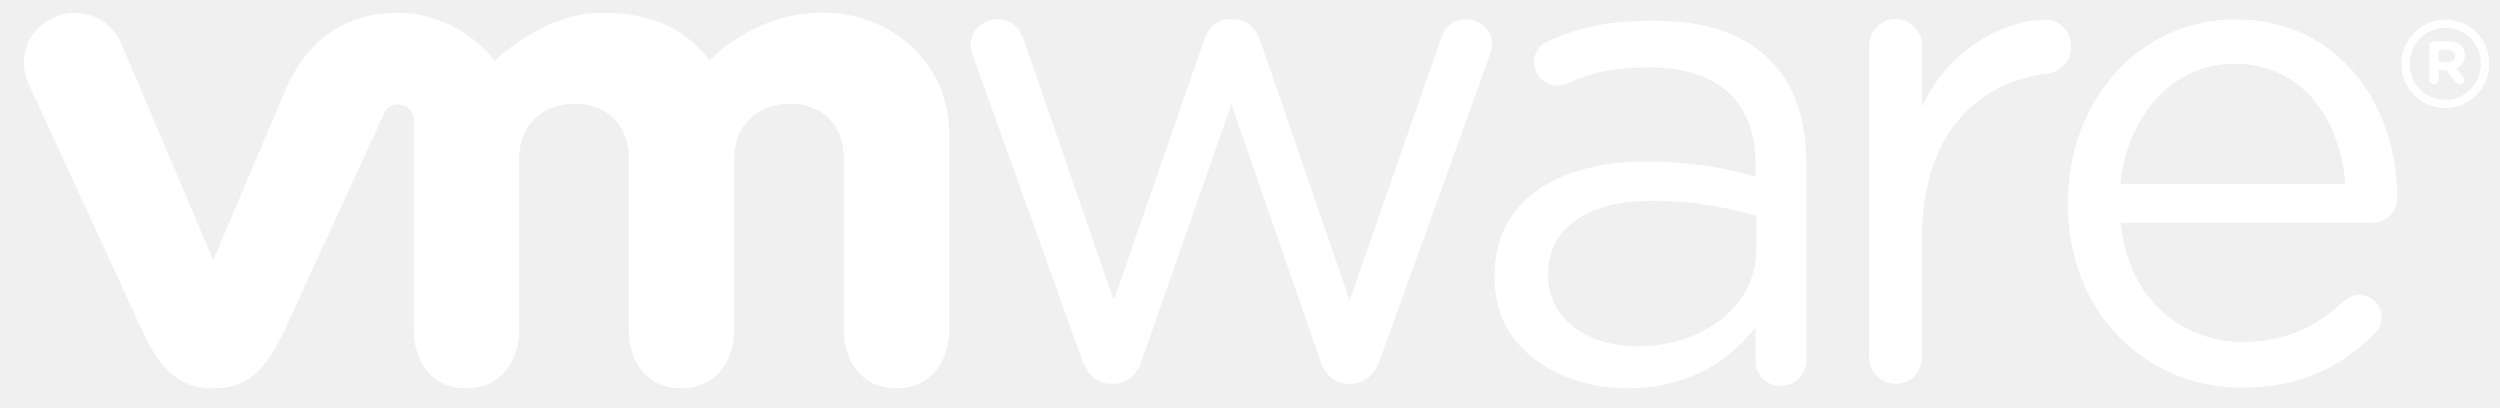
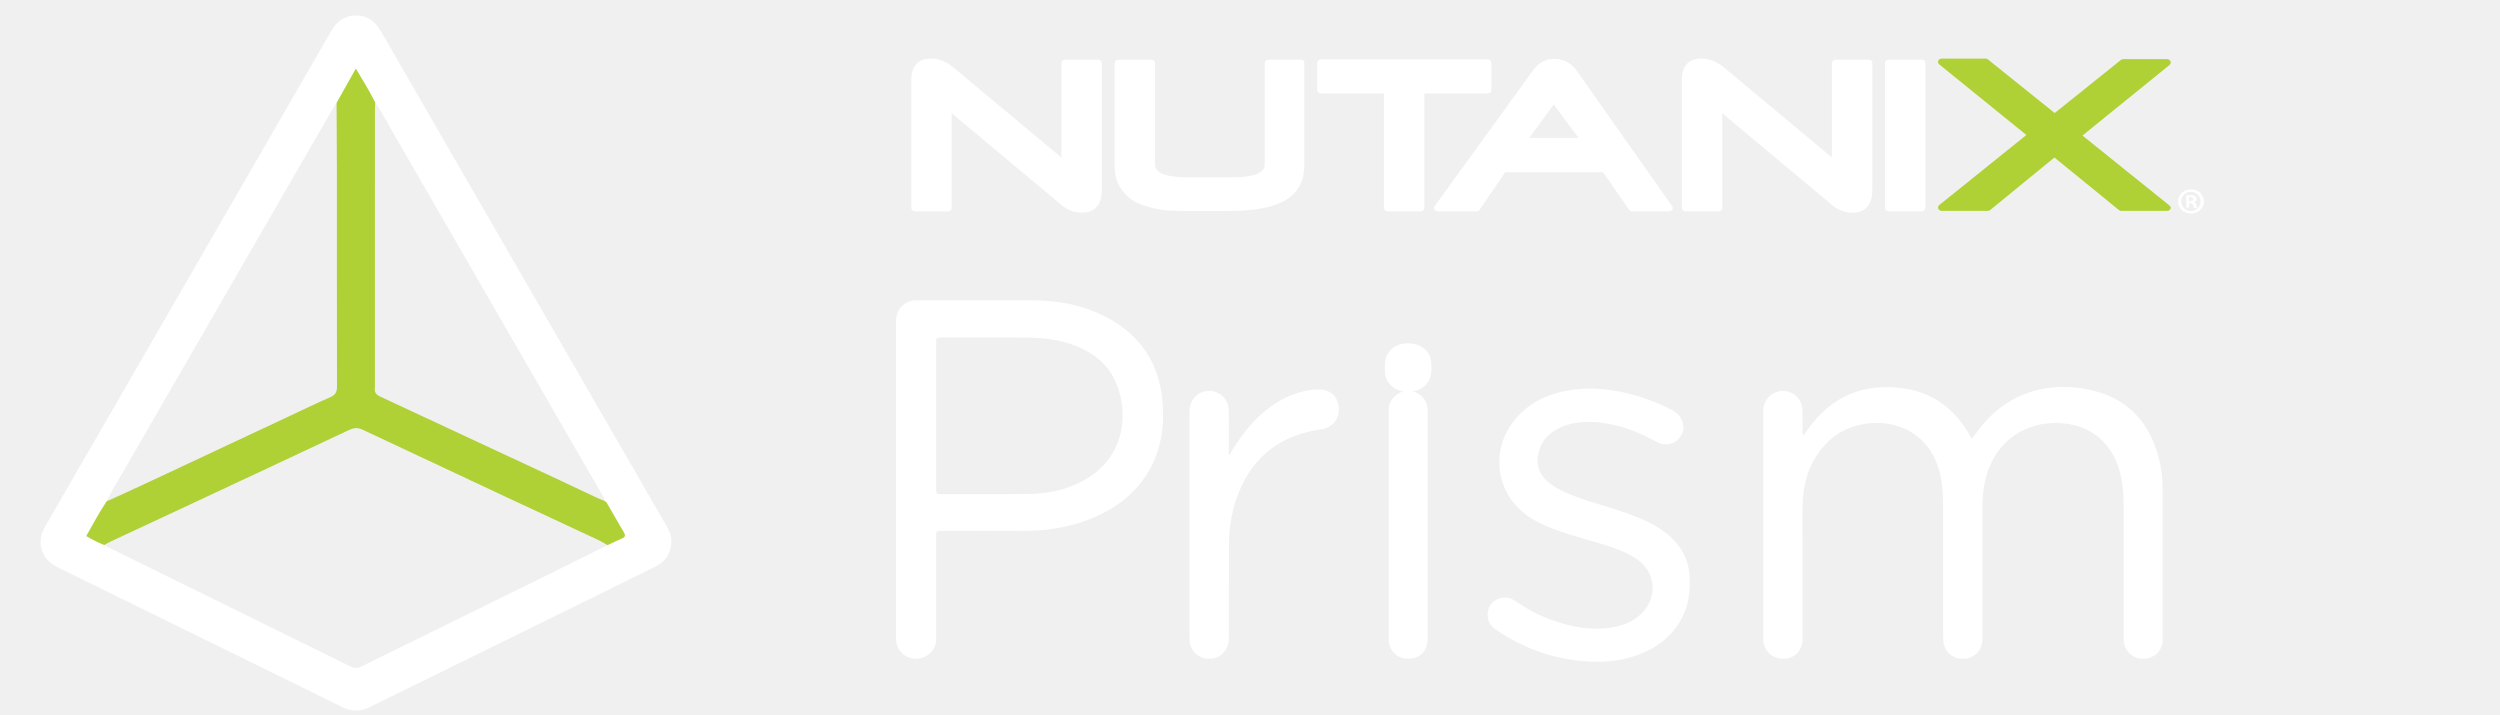
- <svg xmlns="http://www.w3.org/2000/svg" xmlns:xlink="http://www.w3.org/1999/xlink" version="1.1" viewBox="0 0 190.2 31" xml:space="preserve">
-   <g transform="matrix(1.25 0 0 -1.25 -375.9 370)">
-     <defs>
-       <rect id="vlpb" x="-193.8" y="-199.5" width="956.2" height="1237" />
-     </defs>
-     <clipPath id="vlpa">
-       <use width="100%" height="100%" overflow="visible" xlink:href="#vlpb" />
-     </clipPath>
-     <g clip-path="url(#vlpa)">
-       <g transform="translate(388.3 250.9)">
-         <path d="m-21.72 23.2-6.571 18.3c-0.084 0.253-0.209 0.587-0.209 0.88 0 0.793 0.67 1.546 1.63 1.546 0.838 0 1.384-0.544 1.634-1.337l5.445-15.77 5.484 15.81c0.25 0.75 0.753 1.294 1.586 1.294h0.17c0.881 0 1.425-0.544 1.675-1.294l5.439-15.81 5.531 15.85c0.209 0.673 0.666 1.255 1.548 1.255 0.92 0 1.591-0.708 1.591-1.505 0-0.292-0.127-0.625-0.209-0.88l-6.613-18.34c-0.338-0.958-1.005-1.461-1.76-1.461h-0.125c-0.838 0-1.467 0.503-1.762 1.461l-5.397 15.55-5.444-15.55c-0.293-0.958-0.923-1.461-1.758-1.461h-0.088c-0.793 0-1.46 0.503-1.797 1.461" fill="#FFFFFF" />
-       </g>
-       <g transform="translate(436.2 270)">
-         <path d="m-21.72 23.2c0 0.883 0.712 1.637 1.591 1.637 0.927 0 1.637-0.713 1.637-1.637v-3.713c1.592 3.606 5.123 5.308 7.463 5.308 0.969 0 1.598-0.712 1.598-1.634 0-0.882-0.584-1.508-1.43-1.634-4.195-0.503-7.63-3.65-7.63-9.9v-7.353c0-0.881-0.67-1.634-1.592-1.634-0.923 0-1.636 0.716-1.636 1.634l-1e-3 18.93z" fill="#FFFFFF" />
-       </g>
-       <g transform="translate(458.9 249.2)">
-         <path d="m-21.72 23.2c-5.837 0-10.6 4.527-10.6 11.17v0.086c0 6.183 4.316 11.16 10.19 11.16 6.283 0 9.861-5.184 9.861-10.87 0-0.874-0.705-1.499-1.481-1.499h-15.36c0.448-4.645 3.692-7.259 7.477-7.259 2.631 0 4.556 1.038 6.12 2.491 0.247 0.205 0.534 0.371 0.906 0.371 0.778 0 1.397-0.623 1.397-1.373 0-0.372-0.164-0.747-0.497-1.034-2.011-1.949-4.397-3.24-8.01-3.24m6.286 12.41c-0.33 3.905-2.55 7.305-6.783 7.305-3.698 0-6.492-3.111-6.898-7.305z" fill="#FFFFFF" />
-       </g>
-       <g transform="translate(413.4 255.9)">
-         <path d="m-21.72 23.2v0.084c0 4.556 3.764 6.984 9.239 6.984 2.761 0 4.725-0.376 6.652-0.923v0.756c0 3.885-2.39 5.895-6.441 5.895-2.175 0-3.441-0.277-5.033-0.986-0.206-0.084-0.417-0.127-0.58-0.127-0.753 0-1.425 0.629-1.425 1.38 0 0.667 0.291 1.08 0.88 1.341 2.129 0.924 3.734 1.231 6.492 1.231 3.05 0 5.392-0.792 6.978-2.382 1.466-1.463 2.219-3.553 2.219-6.314v-11.93c0-0.917-0.669-1.588-1.552-1.588-0.916 0-1.537 0.67-1.537 1.505v2.062c-1.508-1.969-4.019-3.722-7.816-3.722-4.016 3e-3 -8.076 2.3-8.076 6.732m15.93 1.673v2.091c-1.592 0.459-3.727 0.92-6.359 0.92-4.05 0-6.311-1.758-6.311-4.473v-0.083c0-2.717 2.506-4.306 5.436-4.306 3.97 0 7.234 2.426 7.234 5.851" fill="#FFFFFF" />
-       </g>
-       <g transform="translate(329.8 270.2)">
-         <path d="m-21.72 23.2c-0.708 1.552-2.458 2.255-4.092 1.529-1.636-0.727-2.238-2.541-1.499-4.094l6.861-14.91c1.079-2.337 2.216-3.562 4.35-3.562 2.28 0 3.274 1.334 4.352 3.562 0 0 5.984 13.03 6.044 13.17 0.061 0.138 0.253 0.559 0.862 0.555 0.515-3e-3 0.948-0.414 0.948-0.966v-12.74c0-1.964 1.089-3.575 3.185-3.575 2.094 0 3.226 1.611 3.226 3.575v10.43c0 2.011 1.441 3.316 3.405 3.316s3.271-1.352 3.271-3.316v-10.43c0-1.964 1.093-3.575 3.185-3.575 2.094 0 3.232 1.611 3.232 3.575v10.43c0 2.011 1.435 3.316 3.4 3.316 1.961 0 3.273-1.352 3.273-3.316v-10.43c0-1.964 1.092-3.575 3.186-3.575 2.093 0 3.229 1.611 3.229 3.575v11.87c0 4.361-3.507 7.416-7.727 7.416-4.215 0-6.855-2.916-6.855-2.916-1.403 1.819-3.337 2.912-6.61 2.912-3.454 0-6.477-2.912-6.477-2.912-1.404 1.819-3.794 2.912-5.773 2.912-3.061 0-5.492-1.346-6.975-4.737l-4.381-10.33z" fill="#FFFFFF" />
-       </g>
-       <g transform="translate(468.6 268.9)">
-         <path d="m-21.72 23.2v0.018c0 1.459 1.184 2.688 2.672 2.688 1.509 0 2.677-1.216 2.677-2.677v-0.011c0-1.464-1.181-2.693-2.677-2.693-1.509 0-2.672 1.212-2.672 2.675m4.835 0.018v7e-3c0 1.2-0.927 2.184-2.163 2.184-1.225 0-2.166-1.001-2.166-2.191v-0.014c0-1.197 0.93-2.181 2.166-2.181 1.221 0 2.163 0.999 2.163 2.195" fill="#FFFFFF" />
-       </g>
-       <g transform="translate(470.3 270)">
-         <path d="m-21.72 23.2c0 0.159 0.127 0.286 0.288 0.286h0.892c0.336 0 0.595-0.095 0.756-0.265 0.147-0.143 0.227-0.35 0.227-0.59v-8e-3c0-0.408-0.206-0.657-0.517-0.788l0.394-0.48c0.055-0.072 0.092-0.131 0.092-0.219 0-0.158-0.134-0.262-0.27-0.262-0.127 0-0.213 0.065-0.28 0.147l-0.555 0.702h-0.455v-0.564c0-0.159-0.123-0.284-0.283-0.284-0.161 0-0.288 0.126-0.288 0.284v2.041zm1.148-0.972c0.278 0 0.431 0.145 0.431 0.366v9e-3c0 0.241-0.164 0.371-0.441 0.371h-0.569v-0.745h0.579z" fill="#FFFFFF" />
+ <svg xmlns="http://www.w3.org/2000/svg" version="1.1" id="Layer_1" x="0px" y="0px" viewBox="0 0 140 40" style="enable-background:new 0 0 140 40;" xml:space="preserve">
+   <style type="text/css">
+ 	.st0{fill:#FFFFFF;}
+ 	.st1{fill:#E5E5E5;}
+ 	.st2{fill:#AFD135;}
+ </style>
+   <g>
+     <path class="st0" d="M37.291,29.393c-4.935-8.546-9.869-17.092-14.804-25.638c-0.41-0.71-0.807-1.426-1.232-2.126   c-0.617-1.017-1.992-1.022-2.629-0.021c-0.057,0.089-0.107,0.182-0.16,0.274   c-3.911,6.773-7.822,13.545-11.733,20.319c-1.393,2.414-2.785,4.829-4.181,7.242   c-0.161,0.28-0.285,0.566-0.276,0.922c-0.011,0.19,0.042,0.393,0.125,0.59c0.181,0.43,0.532,0.668,0.936,0.866   c3.713,1.819,7.422,3.644,11.133,5.467c1.565,0.769,3.132,1.533,4.694,2.308c0.526,0.262,1.036,0.269,1.555-0.006   c0.21-0.111,0.427-0.211,0.64-0.316c3.913-1.922,7.825-3.844,11.737-5.766c1.209-0.595,2.418-1.189,3.625-1.788   c0.591-0.293,0.878-0.781,0.874-1.437C37.593,29.955,37.452,29.671,37.291,29.393z M22.093,7.571   c3.856,6.672,7.708,13.346,11.559,20.021c0.083,0.145,0.208,0.278,0.205,0.463   c-0.171-0.072-0.343-0.139-0.51-0.217c-0.669-0.313-1.335-0.634-2.005-0.946   c-3.348-1.562-6.696-3.125-10.047-4.681c-0.22-0.103-0.343-0.228-0.304-0.478   c0.008-0.052,0.001-0.105,0.001-0.159c0-5.122,0-10.244,0.001-15.367c0-0.158,0.009-0.316,0.014-0.475   C21.407,6.322,21.736,6.954,22.093,7.571z M6.817,26.558c3.917-6.79,7.838-13.577,11.758-20.365   c0.086-0.148,0.181-0.29,0.272-0.435c0.006,1.201,0.015,2.403,0.016,3.604c0.002,4.094-0.003,8.187,0.007,12.281   c0.001,0.308-0.086,0.475-0.376,0.6c-0.739,0.319-1.463,0.672-2.192,1.013c-2.713,1.271-5.425,2.545-8.139,3.815   c-0.729,0.341-1.464,0.67-2.196,1.005C6.21,27.548,6.527,27.06,6.817,26.558z M30.725,32.166   c-3.495,1.719-6.992,3.433-10.485,5.156c-0.208,0.102-0.373,0.12-0.588,0.014   c-4.535-2.237-9.074-4.467-13.611-6.698c-0.071-0.035-0.137-0.079-0.205-0.117   c0.127-0.069,0.251-0.145,0.382-0.206c1.483-0.693,2.967-1.382,4.45-2.075c2.965-1.387,5.931-2.773,8.892-4.168   c0.263-0.124,0.485-0.132,0.749-0.008c2.639,1.244,5.281,2.48,7.923,3.717c1.399,0.654,2.802,1.299,4.198,1.959   c0.535,0.254,1.087,0.474,1.593,0.788C32.924,31.074,31.827,31.624,30.725,32.166z" />
+     <path class="st0" d="M101.013,24.371c1.127-1.738,2.664-2.738,4.774-2.692c2.103,0.046,3.643,1.012,4.632,2.902   c0.14-0.186,0.258-0.343,0.376-0.501c1.818-2.434,4.513-2.754,6.648-2.146c1.808,0.516,2.89,1.771,3.403,3.548   c0.184,0.638,0.265,1.292,0.264,1.957c-0.001,2.748-0.001,5.496-0.001,8.245c0,0.159,0.003,0.317-0.047,0.471   c-0.161,0.496-0.621,0.782-1.178,0.732c-0.497-0.045-0.905-0.453-0.951-0.96c-0.012-0.131-0.006-0.264-0.006-0.396   c-0-2.392,0.001-4.783-0.001-7.174c-0.001-0.675-0.051-1.346-0.235-2   c-0.447-1.59-1.62-2.536-3.222-2.655c-2.197-0.163-4.008,1.188-4.376,3.614   c-0.064,0.42-0.075,0.842-0.075,1.265c0.001,2.312,0,4.624,0,6.937c0,0.119,0.004,0.238-0.003,0.357   c-0.033,0.532-0.434,0.96-0.943,1.013c-0.589,0.061-1.057-0.248-1.211-0.792   c-0.048-0.169-0.044-0.34-0.044-0.511c-0-2.418-0-4.836,0-7.254   c0-0.596-0.034-1.185-0.169-1.77c-0.78-3.379-4.58-3.501-6.283-1.818   c-0.935,0.924-1.36,2.062-1.408,3.348c-0.032,0.858-0.013,1.717-0.014,2.576   c-0.001,1.625-0,3.25-0.001,4.875c0,0.106,0.004,0.212-0.002,0.317c-0.033,0.6-0.456,1.018-1.04,1.031   c-0.611,0.014-1.083-0.381-1.151-0.968c-0.014-0.117-0.007-0.237-0.007-0.356   c-0-4.109-0-8.218-0-12.327c0-0.106-0.005-0.212,0.003-0.317c0.049-0.594,0.523-1.033,1.105-1.028   c0.609,0.006,1.073,0.456,1.089,1.077c0.012,0.449,0.002,0.898,0.002,1.347   C100.966,24.334,100.989,24.352,101.013,24.371z" />
+     <path class="st0" d="M65.132,23.046c-0.051-2.621-1.272-4.464-3.665-5.521c-1.14-0.504-2.352-0.694-3.591-0.703   c-1.519-0.011-3.039-0.002-4.558-0.002c-0.673,0-1.347-0.008-2.021,0.002c-0.636,0.01-1.093,0.469-1.118,1.101   c-0.005,0.119-0.002,0.238-0.002,0.357v17.2c0,0.132-0.006,0.265,0.005,0.397   c0.043,0.519,0.463,0.958,0.959,1.009c0.581,0.06,1.102-0.279,1.25-0.813c0.044-0.155,0.033-0.315,0.033-0.473   c0.001-1.783,0.001-3.567,0.001-5.35c0-0.106,0.006-0.212,0-0.317c-0.009-0.157,0.067-0.213,0.213-0.205   c0.093,0.005,0.186,0,0.278,0c1.533,0,3.066,0.011,4.598-0.003c1.32-0.013,2.601-0.249,3.817-0.779   c1.035-0.452,1.931-1.089,2.618-1.996C64.823,25.795,65.161,24.479,65.132,23.046z M60.626,26.937   c-0.905,0.481-1.881,0.704-2.894,0.722c-1.663,0.028-3.327,0.013-4.991,0.014c-0.31,0-0.315-0.007-0.315-0.342   c-0.002-1.347-0.001-2.694-0.001-4.041v-3.921c0-0.093,0.004-0.185,0.001-0.278   c-0.004-0.134,0.064-0.191,0.193-0.19c0.079,0,0.158-0.002,0.237-0.002c1.479,0,2.958-0.006,4.437,0.002   c0.927,0.005,1.848,0.076,2.731,0.388c1.06,0.374,1.933,0.984,2.421,2.03   C63.224,22.994,63.091,25.625,60.626,26.937z" />
+     <path class="st0" d="M89.33,37.059c-2.023-0.04-3.863-0.652-5.537-1.781c-0.362-0.244-0.538-0.577-0.474-1.014   c0.058-0.393,0.3-0.64,0.67-0.757c0.324-0.102,0.62-0.026,0.899,0.167c0.612,0.42,1.263,0.771,1.961,1.028   c1.119,0.411,2.266,0.629,3.46,0.428c0.653-0.11,1.243-0.363,1.7-0.861c0.831-0.905,0.688-2.229-0.315-2.934   c-0.548-0.385-1.169-0.609-1.799-0.811c-0.843-0.27-1.704-0.477-2.54-0.771   c-0.499-0.175-0.988-0.375-1.449-0.636c-2.199-1.243-2.606-4.036-0.852-5.868   c0.721-0.753,1.624-1.167,2.633-1.36c1.508-0.287,2.972-0.064,4.409,0.416c0.527,0.176,1.036,0.396,1.528,0.656   c0.178,0.094,0.334,0.213,0.452,0.378c0.246,0.343,0.263,0.782,0.03,1.114c-0.244,0.348-0.589,0.473-1.004,0.41   c-0.173-0.026-0.323-0.112-0.474-0.194c-0.926-0.5-1.899-0.865-2.948-0.998   c-0.73-0.092-1.453-0.072-2.147,0.205c-0.641,0.256-1.143,0.663-1.343,1.356   c-0.209,0.721-0.031,1.33,0.559,1.806c0.343,0.277,0.734,0.469,1.138,0.635   c0.624,0.257,1.269,0.451,1.914,0.647c0.809,0.245,1.617,0.494,2.382,0.861c0.575,0.275,1.113,0.606,1.557,1.073   c0.541,0.569,0.835,1.243,0.882,2.026c0.067,1.108-0.164,2.13-0.882,3.005c-0.699,0.852-1.626,1.329-2.678,1.589   C90.493,37.015,89.916,37.074,89.33,37.059z" />
+     <path class="st0" d="M68.815,25.526c0.485-0.823,1.004-1.566,1.677-2.197c0.808-0.757,1.727-1.301,2.836-1.478   c0.181-0.029,0.368-0.041,0.552-0.039c0.618,0.006,1.02,0.373,1.086,0.981c0.066,0.604-0.286,1.1-0.875,1.229   c-0.116,0.025-0.234,0.039-0.351,0.059c-2.284,0.396-3.775,1.716-4.516,3.896   c-0.274,0.806-0.399,1.642-0.402,2.492c-0.007,1.704-0.005,3.408-0.007,5.112c-0,0.185,0.001,0.368-0.057,0.548   c-0.172,0.532-0.615,0.815-1.195,0.756c-0.508-0.052-0.91-0.478-0.949-1.009   c-0.007-0.105-0.003-0.211-0.003-0.317c-0-4.108-0-8.216-0-12.323c0-0.079-0.002-0.159,0.001-0.238   c0.02-0.641,0.49-1.112,1.104-1.107c0.619,0.005,1.085,0.467,1.096,1.115c0.012,0.687,0.003,1.374,0.003,2.06   C68.815,25.22,68.815,25.373,68.815,25.526z" />
+     <path class="st0" d="M79.95,29.38c0,2.048,0,4.096,0,6.144c0,0.106,0.003,0.212-0.001,0.317   c-0.027,0.643-0.459,1.054-1.098,1.047c-0.626-0.006-1.061-0.438-1.082-1.073   c-0.003-0.079-0.001-0.159-0.001-0.238c0-4.123-0-8.245,0.001-12.368c0-0.184-0.016-0.37,0.041-0.551   c0.16-0.51,0.67-0.832,1.203-0.76c0.521,0.071,0.906,0.488,0.936,1.02c0.007,0.119,0.003,0.238,0.003,0.357   C79.95,25.311,79.95,27.346,79.95,29.38z" />
+     <path class="st0" d="M77.555,20.615c-0.106-1.24,1.059-1.603,1.887-1.274c0.443,0.176,0.685,0.521,0.713,1.004   c0.008,0.132,0.004,0.264,0.001,0.396c-0.013,0.605-0.378,1.039-0.98,1.171c-0.633,0.139-1.274-0.138-1.519-0.654   C77.558,21.048,77.543,20.826,77.555,20.615z" />
+     <path class="st1" d="M34.023,30.528c-0.506-0.314-1.058-0.534-1.593-0.788c-1.396-0.66-2.799-1.305-4.198-1.959   c-2.642-1.236-5.284-2.473-7.923-3.717c-0.264-0.124-0.487-0.116-0.749,0.008   c-2.962,1.395-5.927,2.781-8.892,4.168c-1.483,0.693-2.967,1.382-4.45,2.075   c-0.131,0.061-0.255,0.137-0.382,0.206c0.033-0.227,0.235-0.272,0.394-0.346c1.813-0.857,3.631-1.707,5.448-2.555   c1.842-0.86,3.683-1.72,5.524-2.582c0.777-0.364,1.561-0.714,2.335-1.082c0.281-0.134,0.558-0.133,0.839,0.003   c1.71,0.828,3.442,1.612,5.162,2.419c2.305,1.083,4.61,2.168,6.924,3.232c0.432,0.198,0.848,0.431,1.286,0.615   C33.882,30.28,34.015,30.352,34.023,30.528z" />
+     <path class="st1" d="M33.857,28.054c-0.192,0.101-0.362,0.009-0.527-0.069c-2.588-1.231-5.194-2.423-7.786-3.648   c-1.35-0.637-2.698-1.277-4.061-1.887c-0.444-0.198-0.648-0.46-0.647-0.958   c0.01-5.06,0.006-10.121,0.009-15.181c0.001-0.202-0.048-0.431,0.161-0.581   c-0.005,0.159-0.014,0.317-0.014,0.475c-0.001,5.122-0.001,10.244-0.001,15.367c0,0.053,0.007,0.106-0.001,0.159   c-0.038,0.25,0.084,0.375,0.304,0.478c3.351,1.556,6.699,3.119,10.047,4.681   c0.67,0.312,1.336,0.633,2.005,0.946C33.514,27.916,33.686,27.982,33.857,28.054z" />
+     <path class="st1" d="M18.988,21.561c0.001,0.428-0.177,0.684-0.555,0.861c-1.398,0.655-2.799,1.304-4.196,1.961   c-1.887,0.887-3.779,1.764-5.666,2.649c-0.705,0.332-1.404,0.674-2.12,0.98   c-0.152,0.066-0.305,0.177-0.484,0.064c0.732-0.335,1.467-0.664,2.196-1.005c2.713-1.27,5.425-2.544,8.139-3.815   c0.729-0.342,1.453-0.695,2.192-1.013c0.29-0.125,0.377-0.292,0.376-0.6   c-0.01-4.094-0.006-8.187-0.007-12.281c-0.001-1.201-0.01-2.403-0.016-3.604   c0.156,0.143,0.135,0.336,0.135,0.518C18.985,11.37,18.983,16.465,18.988,21.561z" />
+     <path class="st2" d="M34.84,30.149c-0.275,0.119-0.545,0.252-0.817,0.379c-0.506-0.314-1.058-0.534-1.593-0.788   c-1.396-0.66-2.799-1.305-4.198-1.959c-2.642-1.236-5.284-2.473-7.923-3.717   c-0.264-0.124-0.487-0.116-0.749,0.008c-2.962,1.395-5.927,2.781-8.892,4.168   c-1.483,0.693-2.967,1.382-4.45,2.075c-0.131,0.061-0.255,0.137-0.382,0.206   c-0.339-0.139-0.669-0.297-1.006-0.502c0.377-0.66,0.722-1.322,1.139-1.942c0.732-0.335,1.467-0.664,2.196-1.005   c2.713-1.27,5.425-2.544,8.139-3.815c0.729-0.342,1.453-0.695,2.192-1.013c0.29-0.125,0.377-0.292,0.376-0.6   c-0.01-4.094-0.006-8.187-0.007-12.281c-0.001-1.201-0.01-2.403-0.016-3.604   c0.347-0.619,0.695-1.238,1.078-1.92c0.397,0.66,0.765,1.262,1.082,1.894c-0.005,0.159-0.014,0.317-0.014,0.475   c-0.001,5.122-0.001,10.244-0.001,15.367c0,0.053,0.007,0.106-0.001,0.159c-0.038,0.25,0.084,0.375,0.304,0.478   c3.351,1.556,6.699,3.119,10.047,4.681c0.67,0.312,1.336,0.633,2.005,0.946c0.167,0.079,0.339,0.145,0.51,0.217   c0.04,0.033,0.093,0.056,0.117,0.098c0.323,0.554,0.638,1.113,0.965,1.664   C35.037,29.98,35.018,30.072,34.84,30.149z" />
+     <g>
+       <path class="st0" d="M61.495,3.342H59.641c-0.11,0-0.204,0.09-0.204,0.195v5.283l-6.048-5.043    c-0.393-0.33-0.833-0.495-1.272-0.495c-0.408,0-1.084,0.15-1.084,1.201v7.159c0,0.105,0.094,0.195,0.204,0.195    h1.854c0.11,0,0.204-0.09,0.204-0.195V6.344l6.111,5.103c0.361,0.315,0.754,0.465,1.178,0.465    c0.424,0,1.115-0.165,1.115-1.261V3.537C61.699,3.417,61.605,3.342,61.495,3.342z" />
+       <path class="st0" d="M72.852,3.342h-1.822c-0.11,0-0.204,0.09-0.204,0.195v5.688c0,0.465-0.613,0.705-1.806,0.705    h-2.498c-1.225,0-1.838-0.24-1.838-0.705v-5.688c0-0.105-0.094-0.195-0.204-0.195h-1.854    c-0.11,0-0.204,0.09-0.204,0.195v5.763c0,0.405,0.079,0.75,0.204,1.02c0.141,0.285,0.33,0.51,0.55,0.705    s0.487,0.345,0.785,0.45c0.283,0.105,0.597,0.18,0.895,0.24c0.314,0.06,0.628,0.09,0.958,0.09    c0.314,0.015,0.613,0.015,0.895,0.015h2.026c1.477,0,2.545-0.195,3.236-0.6c0.707-0.42,1.068-1.066,1.068-1.936    v-5.748C73.056,3.417,72.962,3.342,72.852,3.342z" />
+       <path class="st0" d="M83.519,5.038V3.522c0-0.105-0.094-0.195-0.204-0.195h-9.347c-0.11,0-0.204,0.09-0.204,0.195    v1.516c0,0.105,0.094,0.195,0.204,0.195h3.534v6.408c0,0.105,0.094,0.195,0.204,0.195h1.854    c0.11,0,0.204-0.09,0.204-0.195V5.233h3.55C83.44,5.233,83.519,5.143,83.519,5.038z" />
+       <path class="st0" d="M88.263,3.913c-0.314-0.405-0.723-0.615-1.21-0.615c-0.487,0-0.895,0.21-1.194,0.63    l-5.514,7.609c-0.047,0.06-0.047,0.135-0.016,0.195c0.031,0.06,0.11,0.105,0.173,0.105h2.184    c0.063,0,0.141-0.03,0.173-0.09l1.429-2.101h5.482l1.461,2.101c0.031,0.06,0.094,0.09,0.173,0.09h2.074    c0.079,0,0.141-0.045,0.173-0.105c0.031-0.06,0.031-0.135-0.016-0.195L88.263,3.913z M85.639,7.725l1.367-1.876    l1.398,1.876H85.639z" />
+       <path class="st0" d="M104.647,3.342h-1.854c-0.11,0-0.204,0.09-0.204,0.195v5.283l-6.048-5.043    c-0.393-0.33-0.833-0.495-1.288-0.495c-0.408,0-1.068,0.15-1.068,1.201v7.159c0,0.105,0.094,0.195,0.204,0.195    h1.854c0.11,0,0.204-0.09,0.204-0.195V6.344l6.111,5.103c0.361,0.315,0.754,0.465,1.178,0.465    c0.424,0,1.115-0.165,1.115-1.261V3.537C104.852,3.417,104.757,3.342,104.647,3.342z" />
+       <path class="st0" d="M107.617,3.342h-1.854c-0.11,0-0.204,0.09-0.204,0.195v8.104c0,0.105,0.094,0.195,0.204,0.195    h1.854c0.11,0,0.204-0.09,0.204-0.195V3.537C107.821,3.417,107.727,3.342,107.617,3.342z" />
+       <path class="st2" d="M121.488,11.507l-4.87-3.917l4.87-3.947c0.063-0.06,0.094-0.135,0.063-0.21    s-0.11-0.12-0.189-0.12h-2.466c-0.047,0-0.094,0.015-0.126,0.045l-3.707,2.972l-3.739-3.002    c-0.031-0.03-0.079-0.045-0.126-0.045h-2.466c-0.079,0-0.157,0.045-0.189,0.12c-0.031,0.075,0,0.165,0.063,0.21    l4.87,3.947l-4.87,3.917c-0.063,0.045-0.094,0.135-0.063,0.21c0.031,0.075,0.11,0.12,0.189,0.12h2.592    c0.047,0,0.094-0.015,0.126-0.045l3.597-2.942l3.613,2.942c0.031,0.03,0.079,0.045,0.126,0.045h2.576    c0.079,0,0.157-0.045,0.189-0.12C121.582,11.642,121.55,11.552,121.488,11.507z" />
+       <g>
+         <path class="st0" d="M123.42,11.281c0,0.375-0.314,0.675-0.723,0.675c-0.408,0-0.723-0.3-0.723-0.675     s0.314-0.675,0.723-0.675C123.106,10.606,123.42,10.906,123.42,11.281z M122.147,11.281     c0,0.3,0.236,0.54,0.55,0.54c0.298,0,0.534-0.24,0.534-0.54s-0.236-0.54-0.55-0.54     C122.383,10.741,122.147,10.981,122.147,11.281z M122.587,11.627h-0.157v-0.675c0.063-0.015,0.157-0.015,0.267-0.015     c0.126,0,0.189,0.015,0.236,0.06c0.047,0.03,0.079,0.075,0.079,0.15c0,0.075-0.063,0.135-0.141,0.165v0.015     c0.063,0.015,0.11,0.075,0.126,0.165c0.016,0.105,0.031,0.135,0.047,0.165H122.87     c-0.016-0.03-0.031-0.075-0.063-0.165c-0.016-0.075-0.063-0.105-0.141-0.105h-0.079V11.627z M122.587,11.252h0.079     c0.094,0,0.157-0.03,0.157-0.105c0-0.06-0.047-0.105-0.157-0.105c-0.047,0-0.079,0-0.094,0.015v0.195H122.587z" />
      </g>
    </g>
  </g>
</svg>
